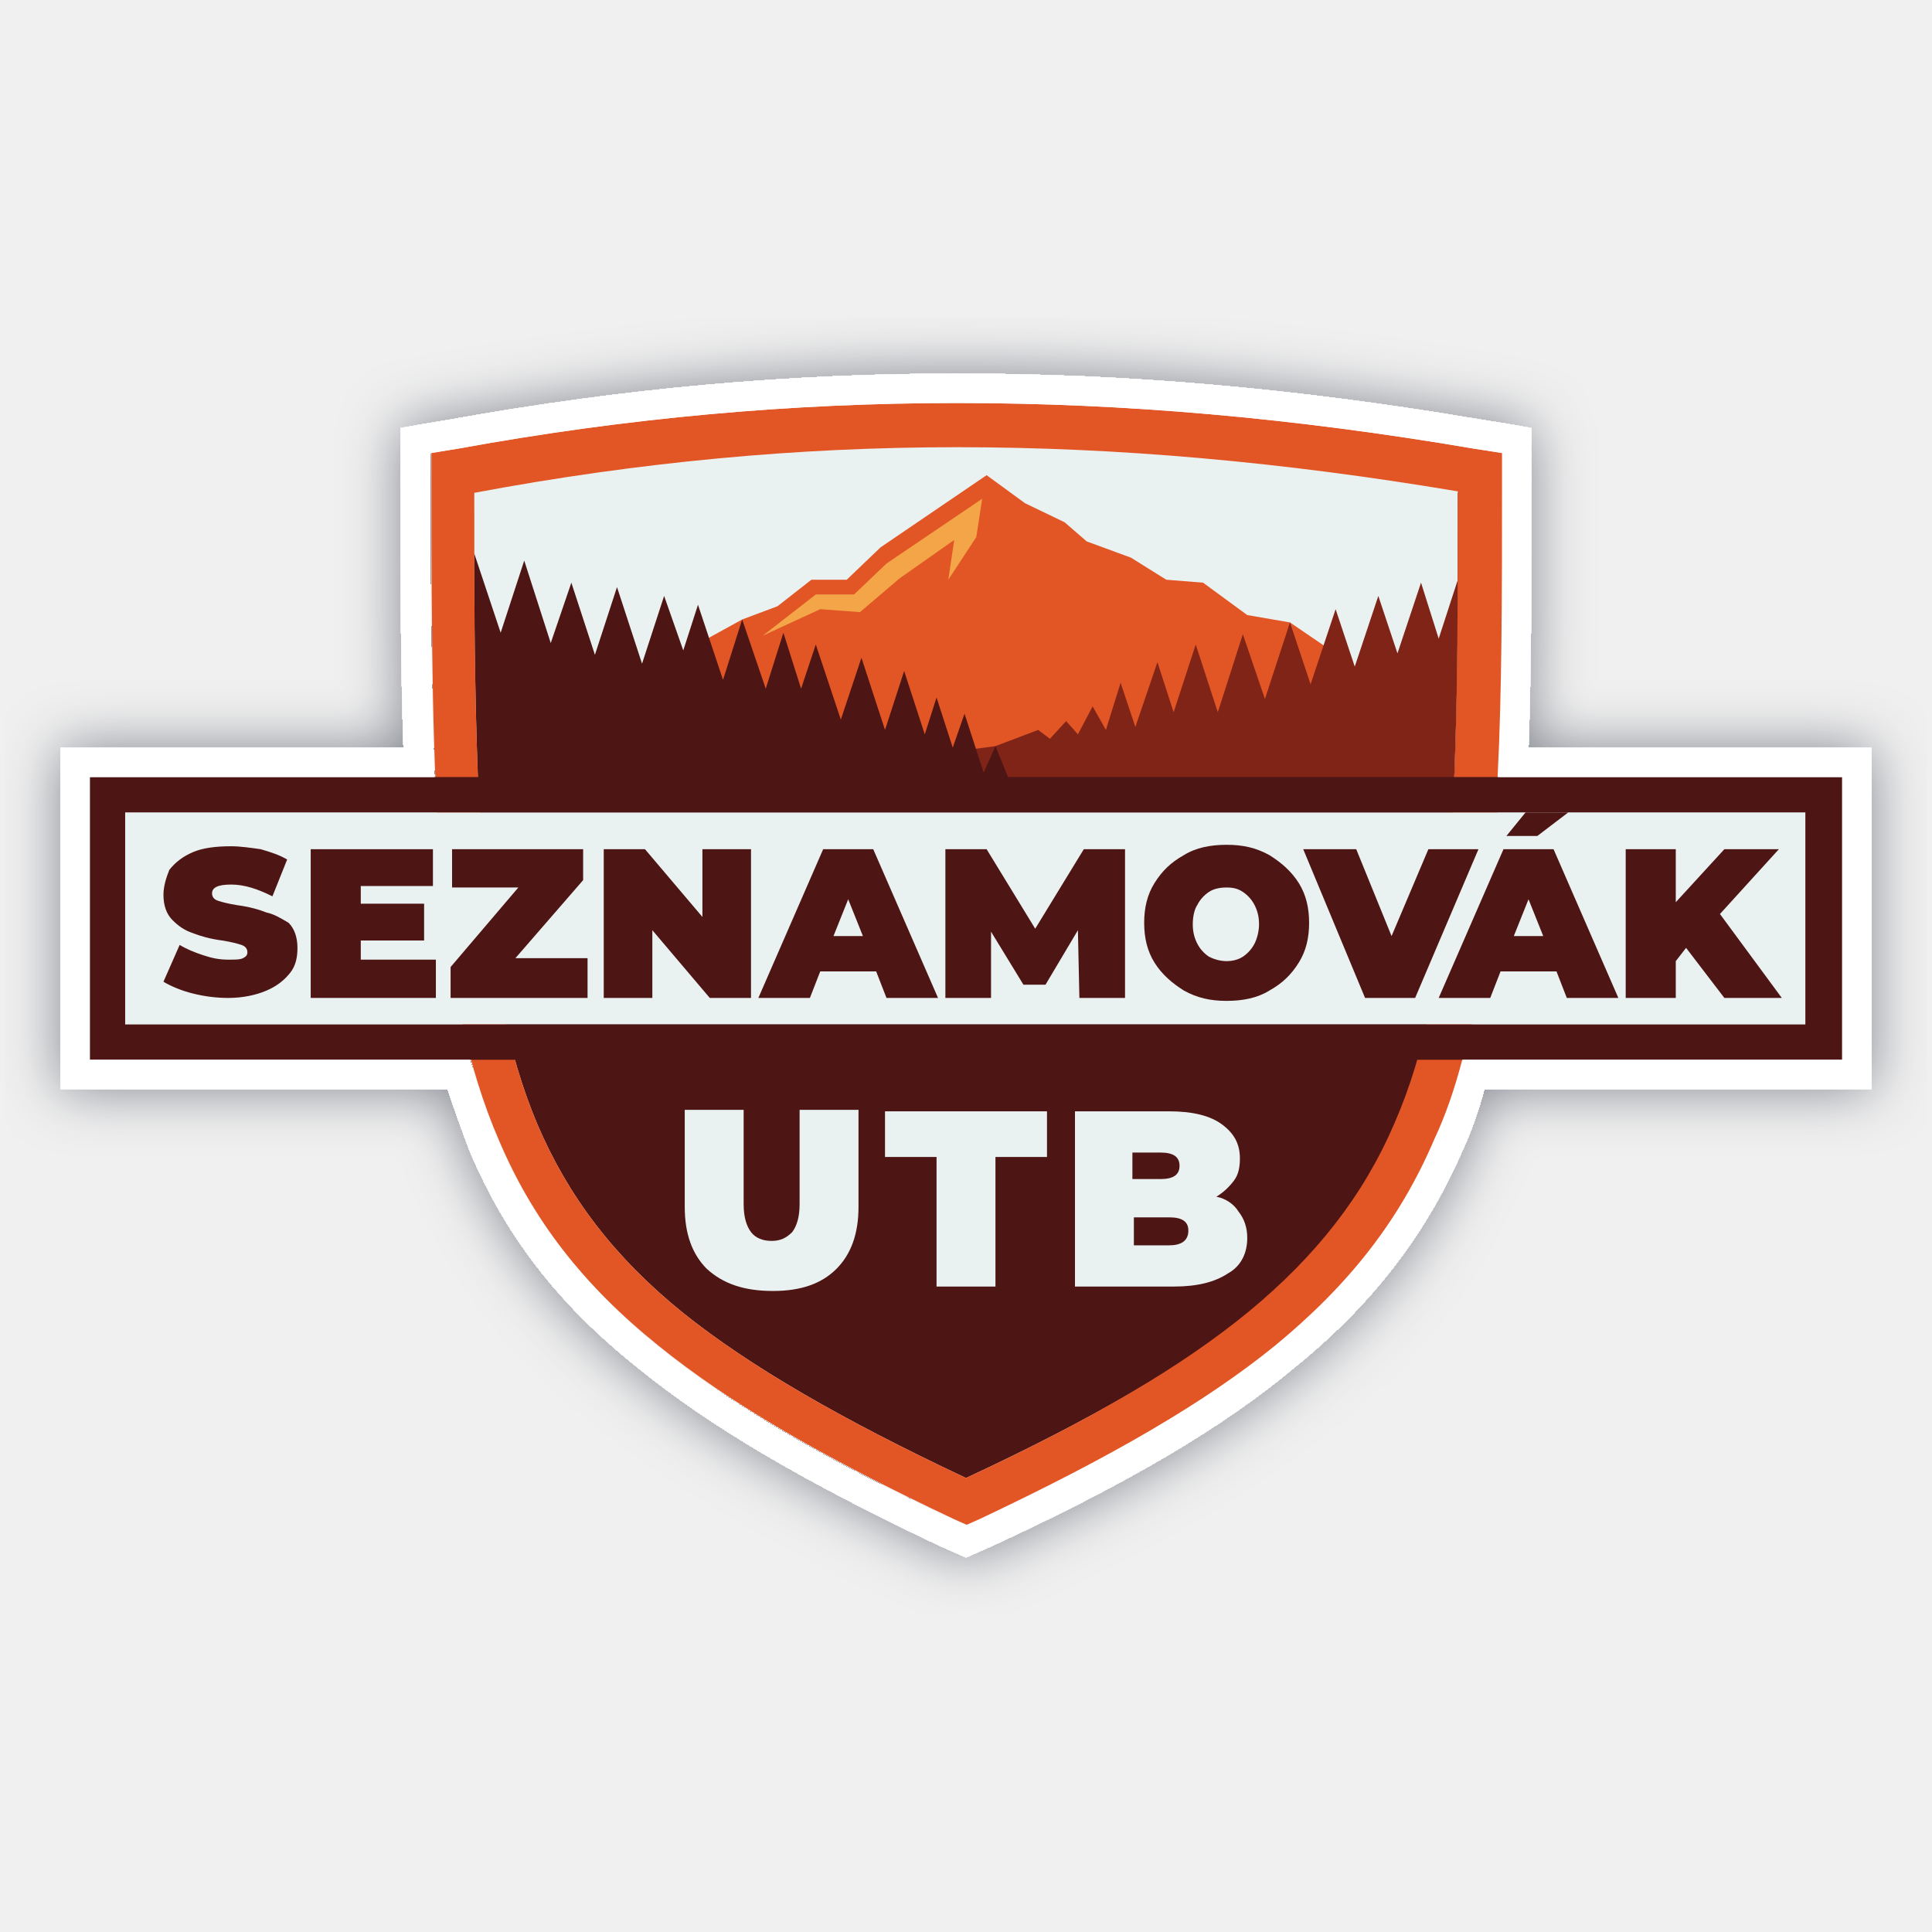
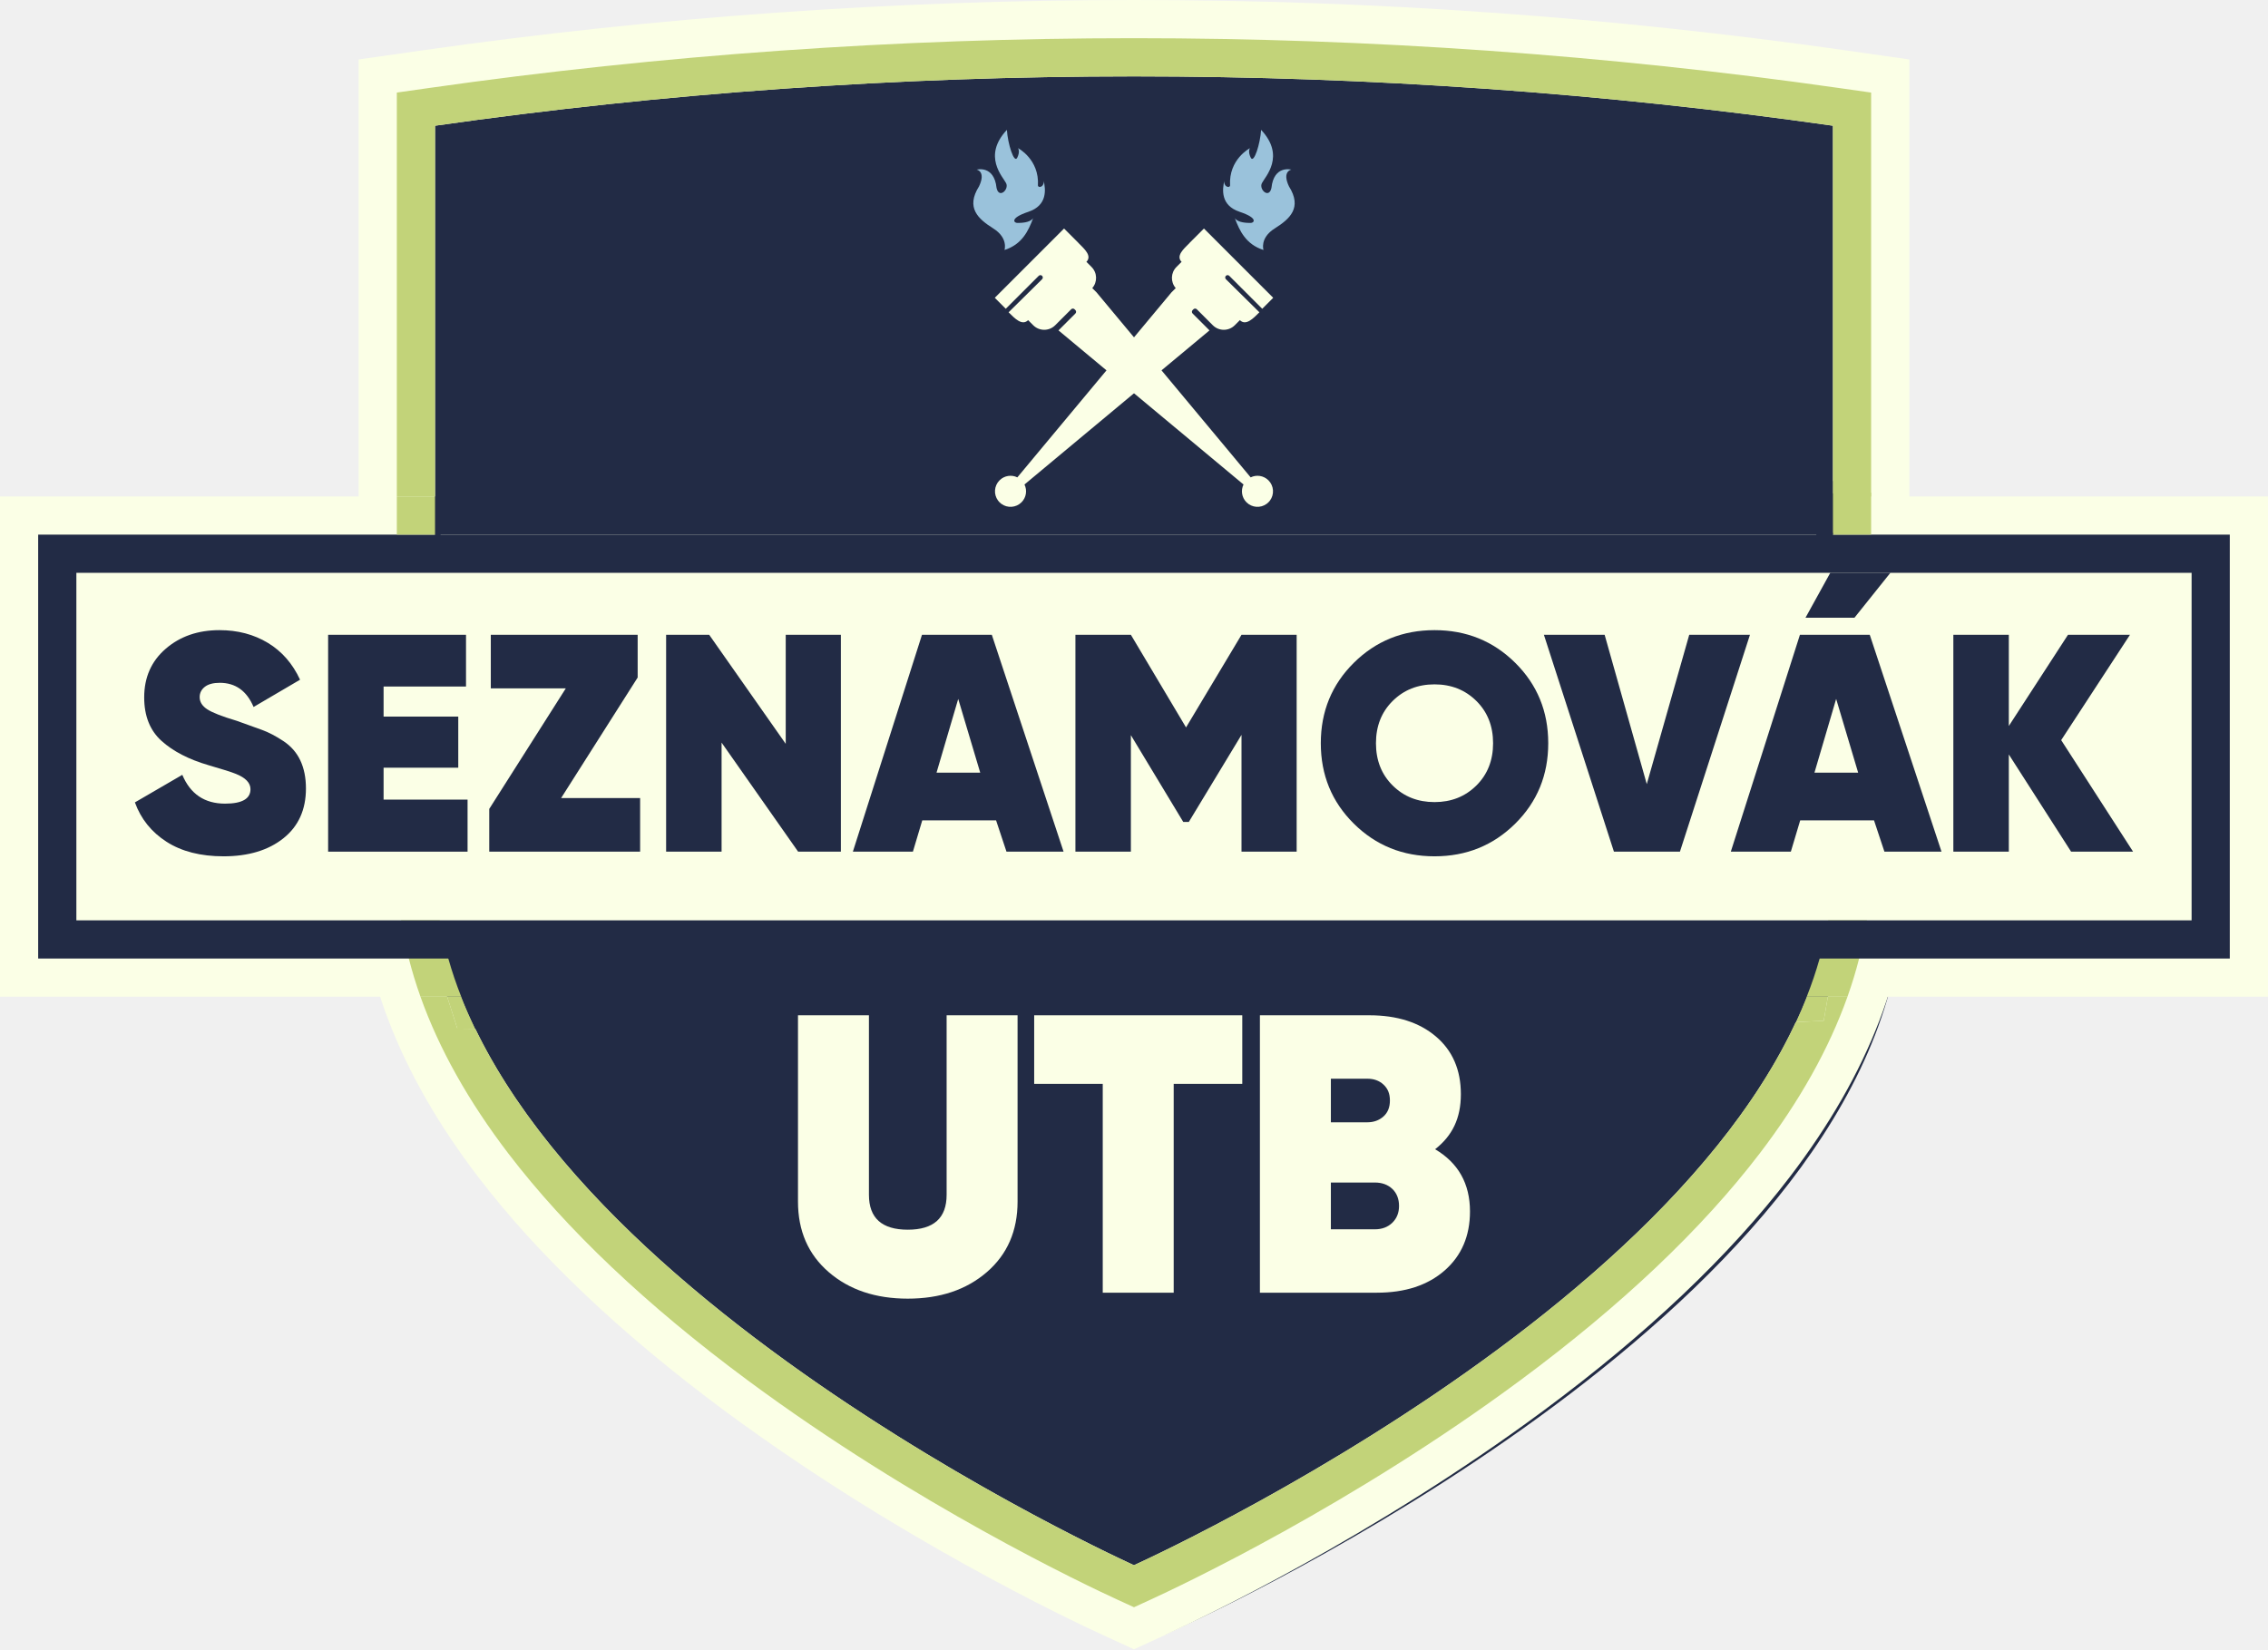
- <svg xmlns="http://www.w3.org/2000/svg" width="1024" height="1024" viewBox="0 0 1024 1024" fill="none">
-   <g filter="url(#filter0_d_339_28)">
-     <path d="M512 783.366C445.658 752.146 397.268 724.048 362.146 695.951C325.463 666.292 301.268 634.292 284.878 596.048C252.878 520.341 251.317 416.536 251.317 261.219C338.732 245.609 423.024 237.805 508.097 237.805C593.171 237.805 680.585 245.609 773.463 261.219C773.463 416.536 772.683 521.122 739.902 596.048C723.512 634.292 698.536 666.292 662.634 695.951C626.732 724.048 579.122 752.146 512 783.366Z" fill="#4D1514" />
-     <path d="M507.317 237.025C423.024 237.025 338.732 244.829 251.317 260.439C251.317 322.098 251.317 375.171 253.658 422H265.366H770.341C772.683 375.171 772.683 322.098 772.683 260.439C679.805 244.829 593.171 237.025 507.317 237.025Z" fill="#EAF1F1" />
-     <path d="M374.635 672.537C366.83 664.732 362.927 653.805 362.927 639.756V588.244H394.147V638.195C394.147 645.22 395.708 649.902 398.049 653.024C400.391 656.146 404.293 657.707 408.976 657.707C413.659 657.707 416.781 656.146 419.903 653.024C422.244 649.902 423.805 645.22 423.805 638.195V588.244H455.025V639.756C455.025 653.805 451.122 664.732 443.317 672.537C435.513 680.341 424.586 684.244 409.757 684.244C394.147 684.244 383.22 680.341 374.635 672.537Z" fill="#EAF1F1" />
-     <path d="M496.391 613.22H469.074V589.025H554.928V613.22H527.611V681.903H496.391V613.22Z" fill="#EAF1F1" />
-     <path d="M656.39 642.098C659.512 646 661.073 650.683 661.073 656.147C661.073 663.952 657.951 670.976 650.927 674.878C643.903 679.561 634.537 681.903 622.049 681.903H569.756V589.025H619.708C632.195 589.025 641.561 591.366 647.805 596.049C654.049 600.732 657.171 606.195 657.171 614C657.171 618.683 656.39 622.586 654.049 625.708C651.708 628.83 648.586 631.952 644.683 634.293C649.366 635.073 654.049 638.195 656.39 642.098ZM600.195 610.878V624.927H615.025C622.049 624.927 625.171 622.586 625.171 617.903C625.171 613.22 622.049 610.878 615.025 610.878H600.195ZM629.854 652.244C629.854 647.561 626.732 645.22 619.708 645.22H600.976V660.049H619.708C625.951 660.049 629.854 657.708 629.854 652.244Z" fill="#EAF1F1" />
-     <path d="M718.049 353.317L683.708 329.903L661.074 326L637.659 308.83L618.147 307.269L599.415 295.561L576.001 286.976L564.293 276.83L543.22 266.683L522.927 251.854L466.732 290.098L448.781 307.269H430.049L412.098 321.317L393.366 328.342L362.147 345.513L266.147 422H761.757L718.049 353.317Z" fill="#E25525" />
-     <path d="M520.585 264.341L469.853 298.682L452.682 315.073H432.39L404.292 336.926L434.731 322.878L455.804 324.439L476.877 306.487L505.755 286.195L502.633 307.268L517.463 284.634L520.585 264.341Z" fill="#F3A548" />
-     <path d="M762.536 338.488L753.171 308.829L740.683 346.293L730.537 315.854L718.049 353.317L707.902 322.878L694.634 362.683L683.707 329.902L670.439 370.488L658.732 336.146L645.463 377.512L633.756 341.61L622.049 377.512L613.463 350.976L601.756 385.317L593.951 361.902L586.146 386.878L579.122 374.39L571.317 389.22L565.073 382.195L556.488 391.561L550.244 386.878L527.61 395.463L492.488 400.146H451.902L519.805 422H767.219H770.341C771.902 387.659 772.683 349.415 772.683 307.268L762.536 338.488Z" fill="#802418" />
-     <path d="M553.366 422L536.195 416.537L527.61 395.464L521.366 409.513L511.219 378.293L504.975 396.244L496.39 369.708L490.146 389.22L479.219 355.659L469.073 386.879L456.585 348.635L445.658 381.415L432.39 341.61L424.585 365.025L415.219 335.366L405.853 365.025L393.366 328.342L383.219 360.342L369.951 320.537L362.146 344.732L352 315.854L340.293 351.757L327.024 311.171L315.317 347.074L302.829 308.83L291.902 340.83L277.853 297.122L265.366 335.366L251.317 293.22C251.317 340.83 252.097 383.757 253.658 422H323.902H553.366V422Z" fill="#4D1514" />
-     <path d="M507.318 237.024C592.391 237.024 679.806 244.829 772.684 260.439C772.684 415.756 771.904 520.341 739.123 595.268C722.733 633.512 697.757 665.512 661.855 695.171C626.733 724.049 579.123 752.146 512.001 783.366C445.66 752.146 397.269 724.049 362.147 695.951C325.465 666.293 301.269 634.293 284.879 596.049C252.879 520.341 251.318 416.536 251.318 261.219C338.733 244.829 423.026 237.024 507.318 237.024ZM507.318 213.61C419.904 213.61 332.489 221.414 242.733 237.805L228.684 240.146V254.975C228.684 420.439 230.245 525.805 264.587 604.634C282.538 646.78 309.074 681.122 348.879 713.122C386.343 743.561 436.294 772.439 505.757 805.219L512.782 808.341L519.806 805.219C589.269 773.219 639.221 743.561 676.684 713.122C716.489 681.122 743.026 646 760.977 604.634C794.538 525.805 796.879 420.439 796.879 255.756V240.146L781.269 237.805C685.269 221.414 595.513 213.61 507.318 213.61Z" fill="#E25525" />
-     <path d="M956.879 430.585H66.342V542.976H956.879V430.585Z" fill="#EAF1F1" />
-     <path d="M141.268 483.658C137.366 482.097 131.903 480.536 125.659 479.756C120.976 478.975 117.854 478.195 115.512 477.414C113.171 476.634 112.39 475.073 112.39 473.512C112.39 470.39 115.512 468.829 122.537 468.829C129.561 468.829 136.585 471.171 144.39 475.073L152.195 455.561C148.293 453.219 143.61 451.658 138.146 450.097C132.683 449.317 127.22 448.536 122.537 448.536C114.732 448.536 107.707 449.317 102.244 451.658C96.781 454 92.878 457.122 89.756 461.024C88.195 464.927 86.634 469.61 86.634 474.293C86.634 479.756 88.195 484.439 91.317 487.561C94.439 490.683 97.561 493.024 102.244 494.585C106.146 496.146 111.61 497.707 117.854 498.488C122.537 499.268 125.659 500.049 128 500.829C130.342 501.61 131.122 503.171 131.122 504.732C131.122 506.292 130.342 507.073 128.781 507.853C127.22 508.634 124.878 508.634 120.976 508.634C116.293 508.634 112.39 507.853 107.707 506.292C103.025 504.732 99.122 503.171 95.22 500.829L86.634 520.341C90.537 522.683 96 525.024 102.244 526.585C108.488 528.146 114.732 528.927 120.976 528.927C128.781 528.927 135.805 527.366 141.268 525.024C146.732 522.683 150.634 519.561 153.756 515.658C156.878 511.756 157.659 507.073 157.659 502.39C157.659 496.927 156.098 492.244 152.976 489.122C149.073 486.78 145.171 484.439 141.268 483.658Z" fill="#4D1514" />
-     <path d="M191.22 498.488H224.781V478.976H191.22V469.61H229.464V450.098H164.684V528.927H231.025V508.634H191.22V498.488Z" fill="#4D1514" />
-     <path d="M309.073 466.488V450.098H239.61V470.39H274.732L238.829 512.537V528.927H311.414V507.854H273.171L309.073 466.488Z" fill="#4D1514" />
-     <path d="M372.293 486L341.854 450.098H320V528.927H345.756V493.024L376.195 528.927H398.049V450.098H372.293V486Z" fill="#4D1514" />
-     <path d="M436.293 450.098L401.951 528.927H429.268L434.732 514.878H464.39L469.854 528.927H497.171L462.829 450.098H436.293ZM441.756 496.146L449.561 476.634L457.366 496.146H441.756Z" fill="#4D1514" />
-     <path d="M574.439 450.098L548.683 492.244L522.927 450.098H501.073V528.927H525.268V493.805L542.439 521.903H554.146L571.317 493.024L572.098 528.927H596.293V450.098H574.439Z" fill="#4D1514" />
-     <path d="M672.78 453.22C665.756 449.317 658.732 447.756 650.146 447.756C641.561 447.756 633.756 449.317 627.512 453.22C620.488 457.122 615.805 461.805 611.902 468.049C608 474.293 606.439 481.317 606.439 489.122C606.439 496.927 608 503.951 611.902 510.195C615.805 516.439 621.268 521.122 627.512 525.025C634.537 528.927 641.561 530.488 650.146 530.488C658.732 530.488 666.537 528.927 672.78 525.025C679.805 521.122 684.488 516.439 688.39 510.195C692.293 503.951 693.854 496.927 693.854 489.122C693.854 481.317 692.293 474.293 688.39 468.049C684.488 461.805 679.024 457.122 672.78 453.22ZM664.976 500.049C663.415 503.171 661.073 505.512 658.732 507.073C656.39 508.634 653.268 509.415 650.146 509.415C647.024 509.415 643.902 508.634 640.78 507.073C638.439 505.512 636.097 503.171 634.537 500.049C632.976 496.927 632.195 493.805 632.195 489.903C632.195 486 632.976 482.098 634.537 479.756C636.097 476.634 638.439 474.293 640.78 472.732C643.122 471.171 646.244 470.391 650.146 470.391C654.049 470.391 656.39 471.171 658.732 472.732C661.073 474.293 663.415 476.634 664.976 479.756C666.537 482.878 667.317 486 667.317 489.903C667.317 493.025 666.537 496.927 664.976 500.049Z" fill="#4D1514" />
-     <path d="M757.074 450.098L737.562 496.146L718.83 450.098H690.732L723.513 528.927H750.049L783.611 450.098H757.074Z" fill="#4D1514" />
-     <path d="M796.878 450.098L762.536 528.927H789.853L795.317 514.878H824.975L830.439 528.927H857.756L823.414 450.098H796.878ZM802.341 496.146L810.146 476.634L817.951 496.146H802.341Z" fill="#4D1514" />
-     <path d="M888.195 509.415L893.658 502.39L913.951 528.927H944.39L911.609 484.439L942.829 450.098H913.951L888.195 478.195V450.098H861.658V528.927H888.195V509.415Z" fill="#4D1514" />
-     <path d="M814.829 443.073L831.219 430.585H808.585L798.439 443.073H814.829Z" fill="#4D1514" />
-     <path d="M47.609 561.707H976.39V411.854H47.609V561.707ZM957.658 542.976H66.341V430.585H808.585H830.439H956.878V542.976H957.658Z" fill="#4D1514" />
-     <path d="M507.317 213.61C595.512 213.61 685.268 221.415 781.268 237.805L796.098 240.146V254.976C796.098 314.293 796.098 365.805 793.756 411.854H976.39V561.707H775.024C771.122 576.537 766.439 590.585 760.195 603.854C742.244 646 715.707 680.341 675.902 713.122C638.439 743.561 588.488 772.439 519.024 805.22L512 808.341L504.976 805.22C435.512 773.22 385.561 743.561 348.098 713.122C308.293 680.341 281.756 646 263.805 603.854C258.341 590.585 253.659 576.537 248.976 561.707H47.61V411.854H230.244C228.683 366.585 227.902 314.293 227.902 254.976V240.146L242.732 237.805C332.488 221.415 419.902 213.61 507.317 213.61ZM507.317 198C418.341 198 330.927 205.805 239.61 222.195L225.561 224.537L212.293 226.878V240.146V254.976C212.293 302.585 212.293 351.756 213.854 396.244H47.61H32V411.854V561.707V577.317H47.61H237.268C241.171 589.024 245.073 599.951 248.976 610.098C267.707 654.585 295.805 691.268 337.951 724.829C376.195 756.049 426.927 785.707 497.951 819.268L504.976 822.39L512 825.512L519.024 822.39L526.049 819.268C597.073 786.488 647.805 756.829 686.049 724.829C727.415 691.268 755.512 654.585 775.024 610.098C779.707 599.951 783.61 589.024 786.732 577.317H976.39H992V561.707V411.854V396.244H976.39H810.146C811.707 352.537 811.707 302.585 811.707 254.976V240.146V226.878L798.439 224.537L783.61 222.195C686.829 205.805 597.073 198 507.317 198Z" fill="white" />
+ <svg xmlns="http://www.w3.org/2000/svg" width="2211" height="1608" viewBox="0 0 2211 1608" fill="none">
+   <g clip-path="url(#clip0_88_5)">
+     <path d="M1786.87 122.569V843.701C1786.87 1209.52 1142.9 1508.91 1105.49 1526.07C1068.06 1508.91 424.104 1209.52 424.104 843.701V122.569C646.652 90.847 874.152 74.466 1105.49 74.466C1336.82 74.466 1564.32 90.847 1786.87 122.569Z" fill="white" />
+     <path d="M1121.01 1586.06C1049.05 1553.05 417.921 1252.5 417.921 869.85V116.419L449.9 111.859C675.569 79.69 906.588 63.379 1136.54 63.379C1366.49 63.379 1597.51 79.69 1823.18 111.859L1855.16 116.419V869.85C1855.16 1252.48 1224.03 1553.05 1152.07 1586.06L1136.54 1593.18L1121.01 1586.06Z" fill="#222B45" />
+     <path d="M1105.49 74.466C1336.82 74.466 1564.32 90.847 1786.87 122.569V843.701C1786.87 1209.52 1142.9 1508.91 1105.49 1526.07C1068.06 1508.91 424.104 1209.52 424.104 843.701V122.569C646.652 90.847 874.151 74.466 1105.49 74.466ZM1105.49 0C873.781 0 640.997 16.436 413.595 48.85L349.637 57.97V843.706C349.637 944.081 388.834 1046.28 466.135 1147.45C524.564 1223.92 605.411 1300.64 706.437 1375.47C873.427 1499.17 1042.29 1579.01 1074.44 1593.76L1105.49 1608.01L1136.53 1593.76C1168.69 1579.02 1337.55 1499.18 1504.54 1375.47C1605.56 1300.64 1686.41 1223.92 1744.84 1147.45C1822.14 1046.28 1861.34 944.086 1861.34 843.706V57.97L1797.38 48.85C1569.98 16.436 1337.19 0 1105.49 0Z" fill="#FBFFE6" />
+     <path d="M424.099 843.701V558.499H386.862V843.701C386.862 861.498 388.241 879.373 390.997 897.318H428.675C425.662 879.634 424.099 861.76 424.099 843.701ZM1792.12 85.71C1566.44 53.541 1335.44 37.236 1105.48 37.236C875.524 37.236 644.522 53.541 418.847 85.71L386.862 90.253V484.034H424.099V122.575C646.646 90.852 874.146 74.466 1105.48 74.466C1336.82 74.466 1564.32 90.852 1786.87 122.575V469.14H1787.69V521.264H1786.87V843.701C1786.87 861.76 1785.3 879.634 1782.29 897.318H1819.96C1822.72 879.373 1824.1 861.498 1824.1 843.701V90.253L1792.12 85.71ZM1781.94 971.783L1777.89 995.252L1750.7 996.543C1614.41 1289.7 1137.54 1511.37 1105.48 1526.07C1073.66 1511.48 603.619 1292.98 463.357 1003.07L445.874 1002.88L435.932 971.783H409.912C428.005 1022.57 456.677 1073.73 495.734 1124.85C552.032 1198.54 630.373 1272.78 728.599 1345.56C892.614 1467.06 1058.38 1545.43 1089.95 1559.92L1105.48 1567.03L1121.01 1559.92C1152.58 1545.43 1318.35 1467.06 1482.36 1345.56C1580.59 1272.78 1658.93 1198.54 1715.27 1124.85C1754.32 1073.73 1783 1022.57 1801.05 971.783H1781.94ZM424.099 843.701V558.499H386.862V843.701C386.862 861.498 388.241 879.373 390.997 897.318H428.675C425.662 879.634 424.099 861.76 424.099 843.701Z" fill="#C2D379" />
+     <path d="M2173.75 521.264H37.215V934.553H2173.75V521.264Z" fill="#FBFFE6" />
+     <path d="M390.997 897.317H74.468V558.499H386.862V484.034H0V971.783H409.912C401.049 946.838 394.718 922.007 390.997 897.317ZM424.099 484.034V558.499H2136.53V897.317H1819.96C1816.24 922.007 1809.91 946.838 1801.05 971.783H2211V484.034H424.099ZM449.639 971.783H1761.32C1770.93 947.399 1778.08 922.562 1782.29 897.317H428.675C432.886 922.562 440.034 947.399 449.639 971.783Z" fill="#FBFFE6" />
+     <path d="M1781.94 971.783L1777.89 995.252L1750.7 996.543C1754.51 988.344 1758.06 980.091 1761.32 971.783H1781.94Z" fill="#C2D379" />
+     <path d="M463.356 1003.07L445.874 1002.88L435.932 971.783H449.639C453.768 982.297 458.35 992.73 463.356 1003.07Z" fill="#C2D379" />
+     <path d="M1791.51 916.259L1781.94 971.783H1761.32C1758.06 980.091 1754.51 988.344 1750.7 996.543L1399.8 1013.23L463.356 1003.07C458.35 992.73 453.768 982.297 449.638 971.783H435.931L420.269 922.797L1791.51 916.259Z" fill="#222B45" />
+     <path d="M1819.96 897.318C1816.24 922.007 1809.91 946.838 1801.05 971.783H1761.32C1770.93 947.399 1778.08 922.562 1782.29 897.318H1819.96Z" fill="#C2D379" />
+     <path d="M449.638 971.783H409.912C401.048 946.838 394.718 922.007 390.997 897.318H428.675C432.886 922.562 440.034 947.399 449.638 971.783Z" fill="#C2D379" />
+     <path d="M2136.52 558.494V897.312H74.451V558.494H2136.52ZM2173.76 521.258H37.215V934.547H2173.75V521.258H2173.76Z" fill="#222B45" />
+     <path d="M217.901 834.886C195.548 834.886 177.02 830.157 162.321 820.689C147.617 811.226 137.348 798.441 131.508 782.326L177.723 755.441C185.578 774.171 199.471 783.536 219.41 783.536C235.923 783.536 244.182 778.845 244.182 769.464C244.182 763.275 239.42 758.285 229.897 754.493C225.882 752.832 217.051 750.026 203.399 746.082C184.064 740.449 168.761 732.539 157.483 722.368C146.201 712.202 140.568 698.055 140.568 679.93C140.568 660.4 147.563 644.59 161.564 632.507C175.56 620.424 193.026 614.382 213.973 614.382C231.69 614.382 247.401 618.512 261.097 626.765C274.794 635.024 285.264 647.004 292.516 662.71L247.205 689.295C240.559 673.589 229.581 665.733 214.278 665.733C207.828 665.733 202.952 667.051 199.629 669.683C196.305 672.314 194.644 675.653 194.644 679.701C194.644 684.359 197.101 688.309 202.031 691.55C206.951 694.791 216.55 698.54 230.823 702.789C240.88 706.412 249.09 709.37 255.448 711.658C261.806 713.951 268.714 717.558 276.177 722.482C283.636 727.407 289.181 733.732 292.81 741.468C296.438 749.204 298.258 758.296 298.258 768.739C298.258 789.484 290.903 805.697 276.205 817.372C261.501 829.052 242.068 834.892 217.901 834.892V834.886Z" fill="#222B45" />
+     <path d="M373.951 779.608H455.811V830.354H319.875V618.904H454.297V669.35H373.946V698.654H446.746V748.495H373.946V779.608H373.951Z" fill="#222B45" />
+     <path d="M547.01 778.099H624.038V830.354H476.955V788.667L551.57 671.159H478.47V618.904H621.636V660.574L547.015 778.093L547.01 778.099Z" fill="#222B45" />
+     <path d="M765.983 618.91H819.749V830.359H778.061L703.447 724.03V830.359H649.376V618.91H691.369L765.983 725.239V618.91Z" fill="#222B45" />
+     <path d="M981.182 830.359L971.048 799.852H899.087L889.962 830.359H831.435L898.814 618.91H966.892L1036.84 830.359H981.176H981.182ZM912.995 753.333H955.587L934.139 681.439L912.99 753.333H912.995Z" fill="#222B45" />
+     <path d="M1264.07 618.91V830.359H1210.3V716.479L1158.95 801.361H1153.51L1102.46 716.779V830.359H1048.39V618.91H1102.46L1156.23 709.228L1210.3 618.91H1264.07Z" fill="#222B45" />
+     <path d="M1477.16 803.022C1455.71 824.274 1429.48 834.892 1398.47 834.892C1367.45 834.892 1341.22 824.274 1319.78 803.022C1298.33 781.776 1287.61 755.648 1287.61 724.634C1287.61 693.62 1298.33 667.498 1319.78 646.246C1341.22 625 1367.45 614.377 1398.47 614.377C1429.48 614.377 1455.71 625 1477.16 646.246C1498.61 667.498 1509.33 693.626 1509.33 724.634C1509.33 755.643 1498.61 781.776 1477.16 803.022ZM1357.69 765.868C1368.56 776.644 1382.15 782.032 1398.47 782.032C1414.78 782.032 1428.37 776.644 1439.25 765.868C1450.12 755.098 1455.56 741.353 1455.56 724.634C1455.56 707.915 1450.12 694.181 1439.25 683.406C1428.37 672.635 1414.78 667.242 1398.47 667.242C1382.15 667.242 1368.56 672.63 1357.69 683.406C1346.81 694.181 1341.38 707.926 1341.38 724.634C1341.38 741.343 1346.81 755.098 1357.69 765.868Z" fill="#222B45" />
+     <path d="M1573.37 830.359L1505.1 618.91H1564.31L1605.39 764.506L1646.78 618.91H1705.98L1637.72 830.359H1573.37H1573.37Z" fill="#222B45" />
+     <path d="M1837.06 830.359L1826.92 799.852H1754.96L1745.84 830.359H1687.31L1754.69 618.91H1822.77L1892.72 830.359H1837.05H1837.06ZM1842.88 558.494L1807.84 602.294H1760.11L1784.28 558.494H1842.88ZM1768.87 753.328H1811.46L1790.01 681.433L1768.86 753.328H1768.87Z" fill="#222B45" />
+     <path d="M2079.47 830.359H2019.05L1958.33 735.584V830.359H1904.26V618.91H1958.33V707.833L2016.02 618.91H2076.44L2009.38 721.616L2079.47 830.354V830.359Z" fill="#222B45" />
+     <path d="M962.053 1240.27C942.086 1257.53 916.394 1266.16 884.965 1266.16C853.536 1266.16 827.838 1257.53 807.877 1240.27C787.91 1223.02 777.93 1200.09 777.93 1171.49V989.886H847.097V1164.92C847.097 1187.6 859.714 1198.93 884.965 1198.93C910.216 1198.93 922.833 1187.6 922.833 1164.92V989.886H992V1171.49C992 1200.08 982.014 1223.01 962.053 1240.27Z" fill="#FBFFE6" />
+     <path d="M1211.05 989.891V1056.74H1144.2V1260.37H1075.03V1056.74H1008.19V989.891H1211.05H1211.05Z" fill="#FBFFE6" />
+     <path d="M1399.04 1120.49C1421.7 1133.89 1433.04 1154.1 1433.04 1181.15C1433.04 1205.11 1424.79 1224.3 1408.31 1238.72C1391.82 1253.15 1369.8 1260.36 1342.24 1260.36H1228.24V989.886H1334.89C1361.94 989.886 1383.58 996.783 1399.8 1010.55C1416.03 1024.34 1424.15 1043.08 1424.15 1066.78C1424.15 1090.47 1415.78 1107.35 1399.04 1120.49V1120.49ZM1332.96 1051.71H1297.42V1094.22H1332.96C1339.15 1094.22 1344.36 1092.35 1348.61 1088.62C1352.86 1084.88 1354.98 1079.67 1354.98 1072.97C1354.98 1066.27 1352.92 1061.38 1348.8 1057.51C1344.68 1053.65 1339.39 1051.72 1332.96 1051.72L1332.96 1051.71ZM1340.31 1198.55C1347.26 1198.55 1352.93 1196.42 1357.31 1192.17C1361.69 1187.92 1363.88 1182.45 1363.88 1175.75C1363.88 1169.05 1361.69 1163.26 1357.31 1159.14C1352.93 1155.02 1347.26 1152.95 1340.31 1152.95H1297.42V1198.55H1340.31V1198.55Z" fill="#FBFFE6" />
+     <path d="M428.637 484.028H386.862V521.264H428.637V484.028Z" fill="#C2D379" />
+     <path d="M1824.1 480.307H1771.97V521.264H1824.1V480.307Z" fill="#C2D379" />
+     <path d="M1786.87 469.134H424.916V521.258H1786.87V469.134Z" fill="#222B45" />
+     <path d="M1786.87 469.134V480.863L1791.41 480.308V469.134V465.413L1786.87 469.134Z" fill="#C2D379" />
+     <path d="M424.099 484.028V521.885L429.53 521.841L427.351 482.617L424.099 484.028Z" fill="#222B45" />
+     <path d="M1786.85 519.624V524.424L1770.81 522.931L1770.26 516.938L1786.85 519.624Z" fill="#222B45" />
+     <path d="M1159.67 236.809L1162.97 233.513L1173.67 222.808L1241.21 290.344L1230.5 301.049L1198.38 268.929C1197.47 268.019 1196 268.019 1195.09 268.929C1194.18 269.839 1194.18 271.315 1195.09 272.225L1227.74 304.476C1221.83 310.386 1214.59 318.013 1208.68 312.102V312.173L1203.74 317.114C1197.83 323.025 1188.24 323.025 1182.32 317.114L1166.74 301.534C1165.83 300.624 1164.36 300.624 1163.45 301.534L1162.62 302.356C1161.71 303.266 1161.71 304.742 1162.62 305.652L1179.1 322.126L1068.11 414.575L998.729 472.376C1001.5 478.019 1000.53 485.036 995.836 489.727C990.464 495.098 982.047 495.589 976.125 491.203C975.531 490.756 974.965 490.271 974.42 489.727C973.875 489.182 973.39 488.615 972.944 488.022C968.553 482.1 969.048 473.683 974.42 468.312C979.116 463.616 986.133 462.646 991.772 465.419L1049.57 396.036L1142.03 285.054L1146.18 280.898C1141.01 274.949 1141.24 265.938 1146.9 260.278L1151.84 255.337L1152.01 255.44C1146.1 249.529 1153.73 242.829 1159.64 236.918L1159.67 236.803V236.809Z" fill="#FBFFE6" />
+     <path d="M1051.33 236.809L1048.03 233.513L1037.33 222.808L969.789 290.344L980.494 301.049L1012.62 268.929C1013.52 268.019 1015 268.019 1015.91 268.929C1016.82 269.839 1016.82 271.315 1015.91 272.225L983.256 304.476C989.167 310.386 996.413 318.013 1002.32 312.102V312.173L1007.26 317.114C1013.17 323.025 1022.76 323.025 1028.68 317.114L1044.26 301.534C1045.17 300.624 1046.64 300.624 1047.55 301.534L1048.38 302.356C1049.29 303.266 1049.29 304.742 1048.38 305.652L1031.9 322.126L1142.89 414.575L1212.27 472.376C1209.5 478.019 1210.47 485.036 1215.16 489.727C1220.54 495.098 1228.95 495.589 1234.87 491.203C1235.47 490.756 1236.03 490.271 1236.58 489.727C1237.12 489.182 1237.61 488.615 1238.06 488.022C1242.45 482.1 1241.95 473.683 1236.58 468.312C1231.88 463.616 1224.87 462.646 1219.23 465.419L1161.43 396.036L1068.97 285.054L1064.82 280.898C1069.99 274.949 1069.76 265.938 1064.1 260.278L1059.16 255.337L1058.99 255.44C1064.9 249.529 1057.27 242.829 1051.36 236.918L1051.33 236.803V236.809Z" fill="#FBFFE6" />
+     <path d="M979.258 243.733C979.258 243.733 983.137 232.097 968.4 222.792C953.663 213.482 941.253 202.624 954.437 181.683C961.416 166.947 952.111 165.394 952.111 165.394C952.111 165.394 969.174 160.742 971.505 183.236C973.832 194.093 983.916 184.788 980.816 178.583C977.711 172.378 957.542 152.211 981.59 126.611C982.363 139.801 988.568 159.968 991.674 153.758C994.779 147.547 992.447 144.447 992.447 144.447C992.447 144.447 1013.39 155.305 1011.84 180.904C1012.62 184.009 1018.82 181.677 1017.27 175.472C1019.6 184.783 1021.15 200.292 1002.54 206.497C983.921 212.702 988.574 217.355 991.679 217.355C994.784 217.355 1004.09 217.355 1007.19 212.702C1002.54 225.112 996.337 238.302 979.269 243.728L979.258 243.733Z" fill="#9AC2DB" />
+     <path d="M1231.74 243.733C1231.74 243.733 1227.86 232.097 1242.6 222.792C1257.34 213.482 1269.75 202.624 1256.56 181.683C1249.58 166.947 1258.89 165.394 1258.89 165.394C1258.89 165.394 1241.83 160.742 1239.49 183.236C1237.17 194.093 1227.08 184.788 1230.18 178.583C1233.29 172.378 1253.46 152.211 1229.41 126.611C1228.64 139.801 1222.43 159.968 1219.33 153.758C1216.22 147.553 1218.55 144.447 1218.55 144.447C1218.55 144.447 1197.61 155.305 1199.16 180.904C1198.38 184.009 1192.18 181.677 1193.73 175.472C1191.4 184.783 1189.85 200.292 1208.46 206.497C1227.08 212.702 1222.43 217.355 1219.32 217.355C1216.21 217.355 1206.91 217.355 1203.8 212.702C1208.46 225.112 1214.66 238.302 1231.73 243.728L1231.74 243.733Z" fill="#9AC2DB" />
  </g>
  <defs>
-     <filter id="filter0_d_339_28" x="2.473" y="168.473" width="1019.05" height="686.566" filterUnits="userSpaceOnUse" color-interpolation-filters="sRGB">
-       <feFlood flood-opacity="0" result="BackgroundImageFix" />
-       <feColorMatrix in="SourceAlpha" type="matrix" values="0 0 0 0 0 0 0 0 0 0 0 0 0 0 0 0 0 0 127 0" result="hardAlpha" />
-       <feOffset />
-       <feGaussianBlur stdDeviation="14.763" />
-       <feComposite in2="hardAlpha" operator="out" />
-       <feColorMatrix type="matrix" values="0 0 0 0 0.094 0 0 0 0 0.122 0 0 0 0 0.192 0 0 0 0.5 0" />
-       <feBlend mode="normal" in2="BackgroundImageFix" result="effect1_dropShadow_339_28" />
-       <feBlend mode="normal" in="SourceGraphic" in2="effect1_dropShadow_339_28" result="shape" />
-     </filter>
+     <clipPath id="clip0_88_5">
+       <rect width="2211" height="1608" fill="white" />
+     </clipPath>
  </defs>
</svg>
